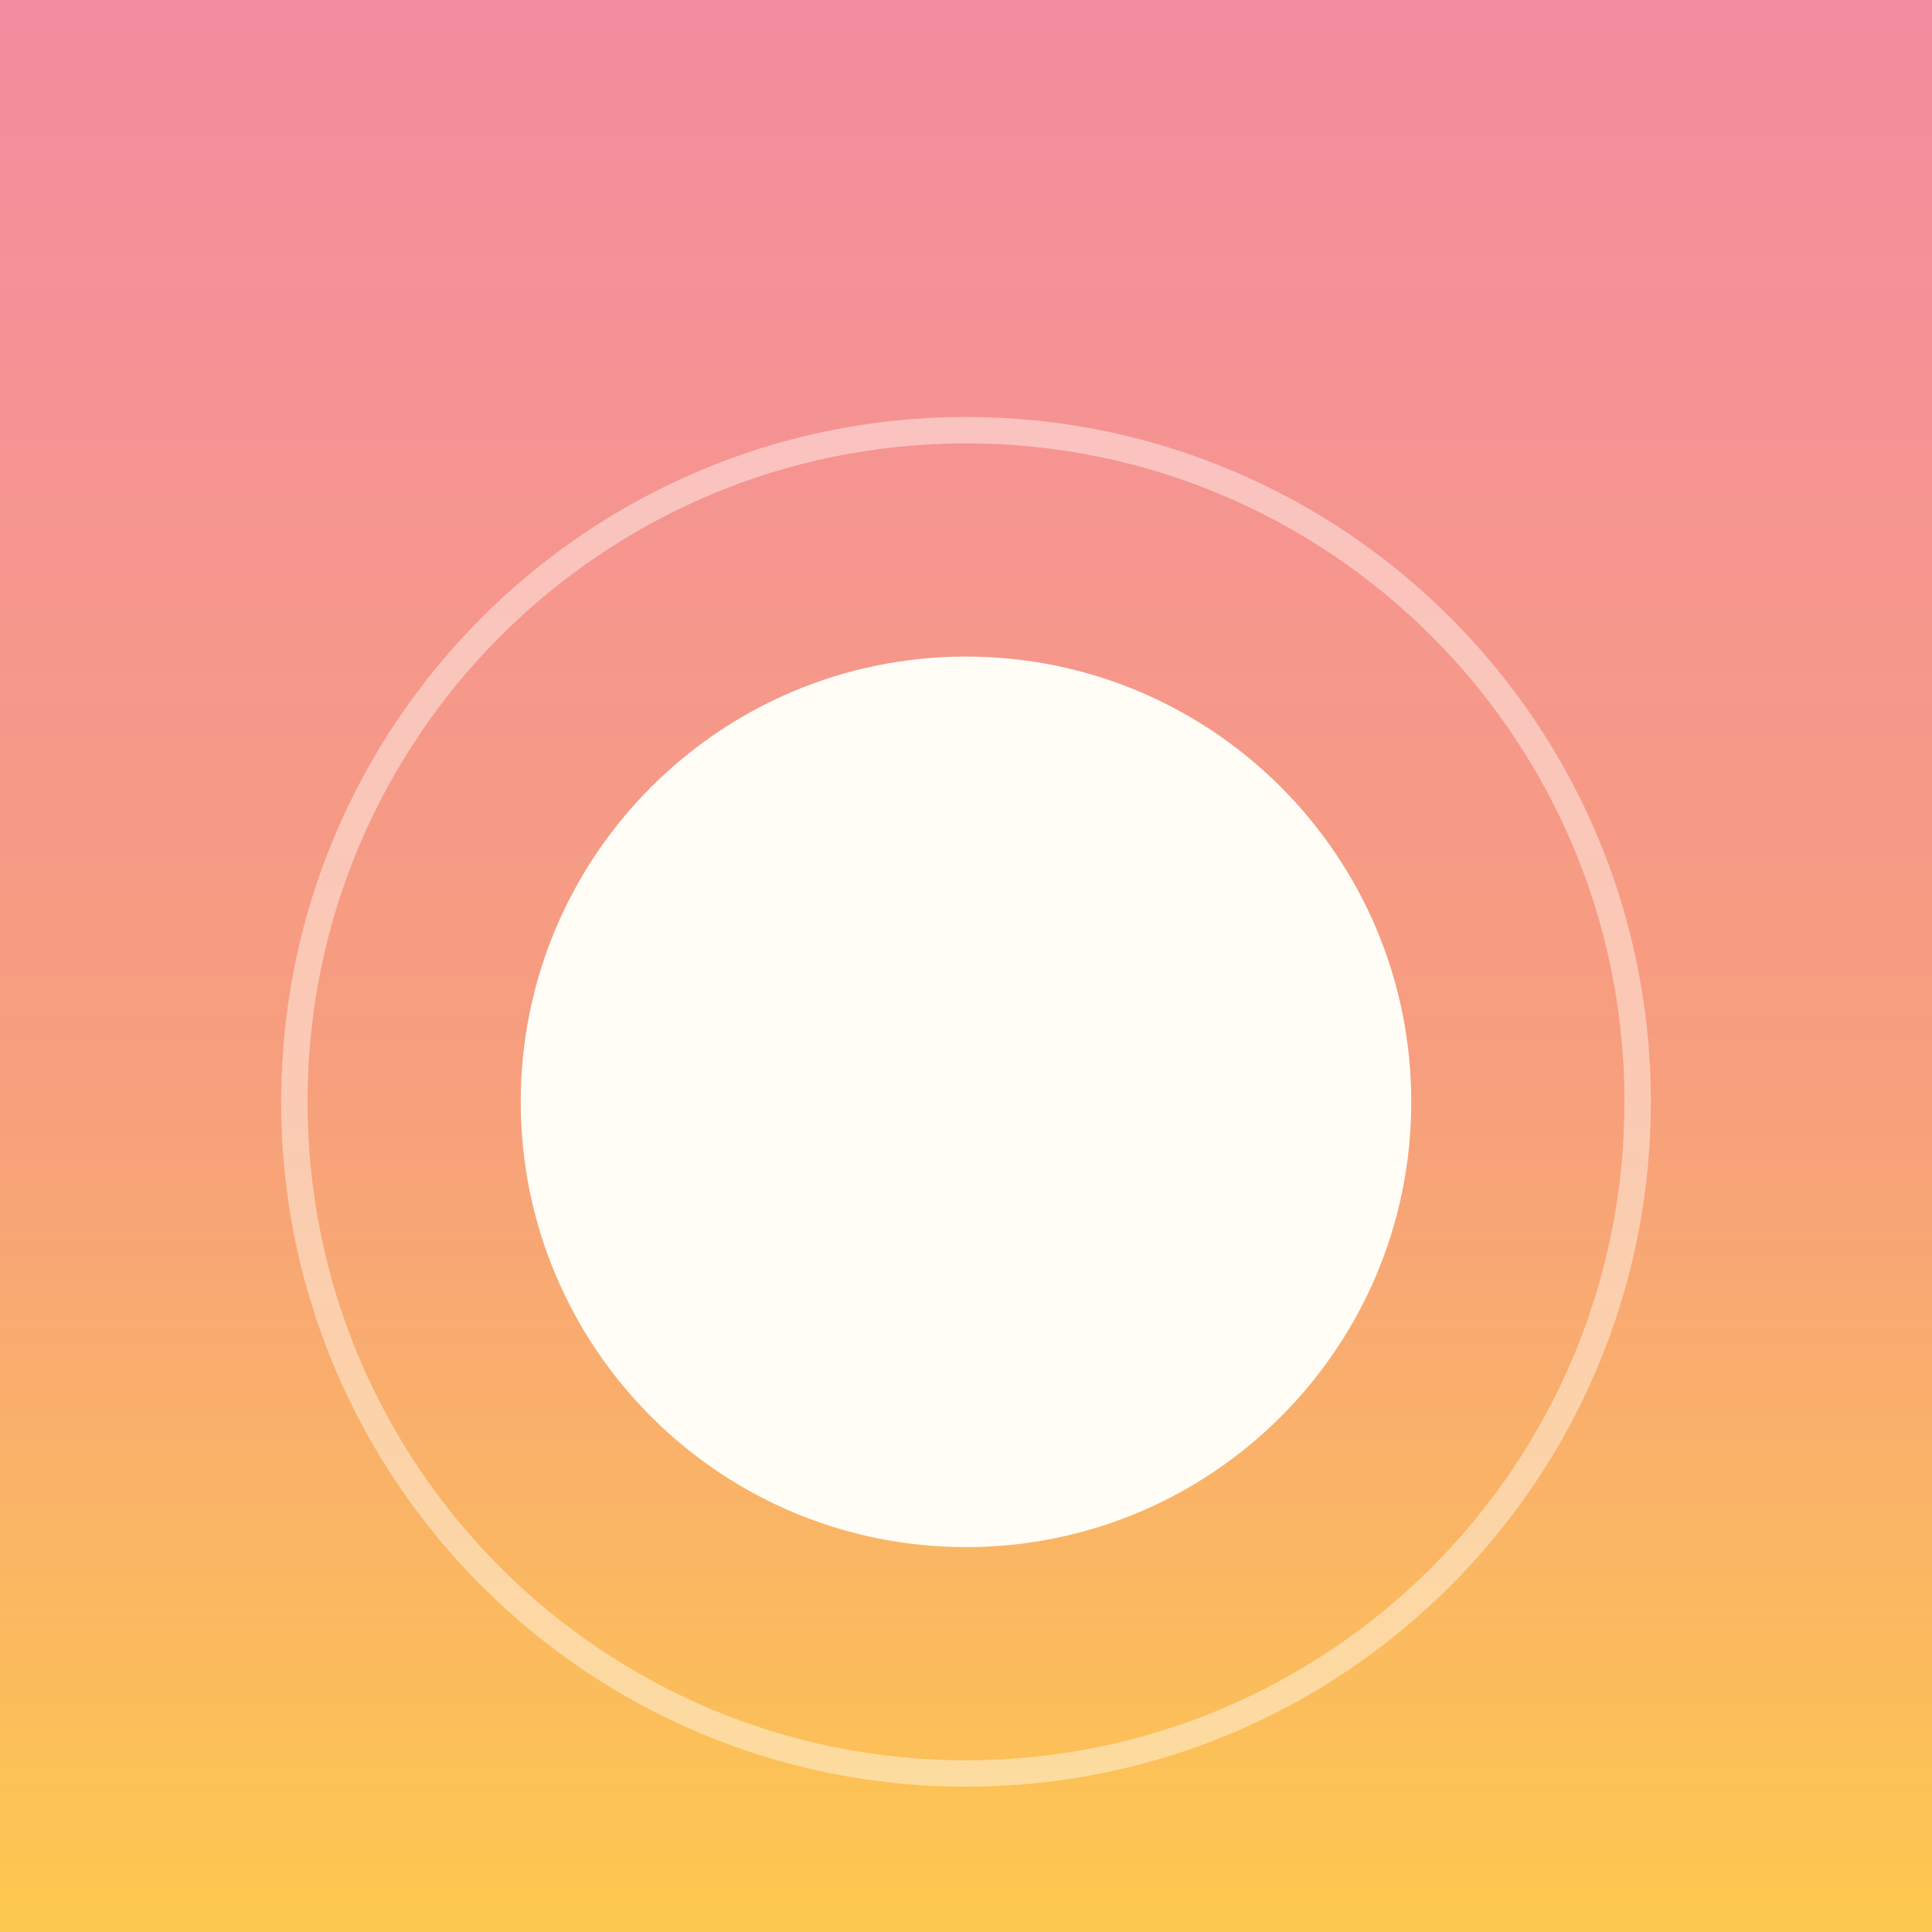
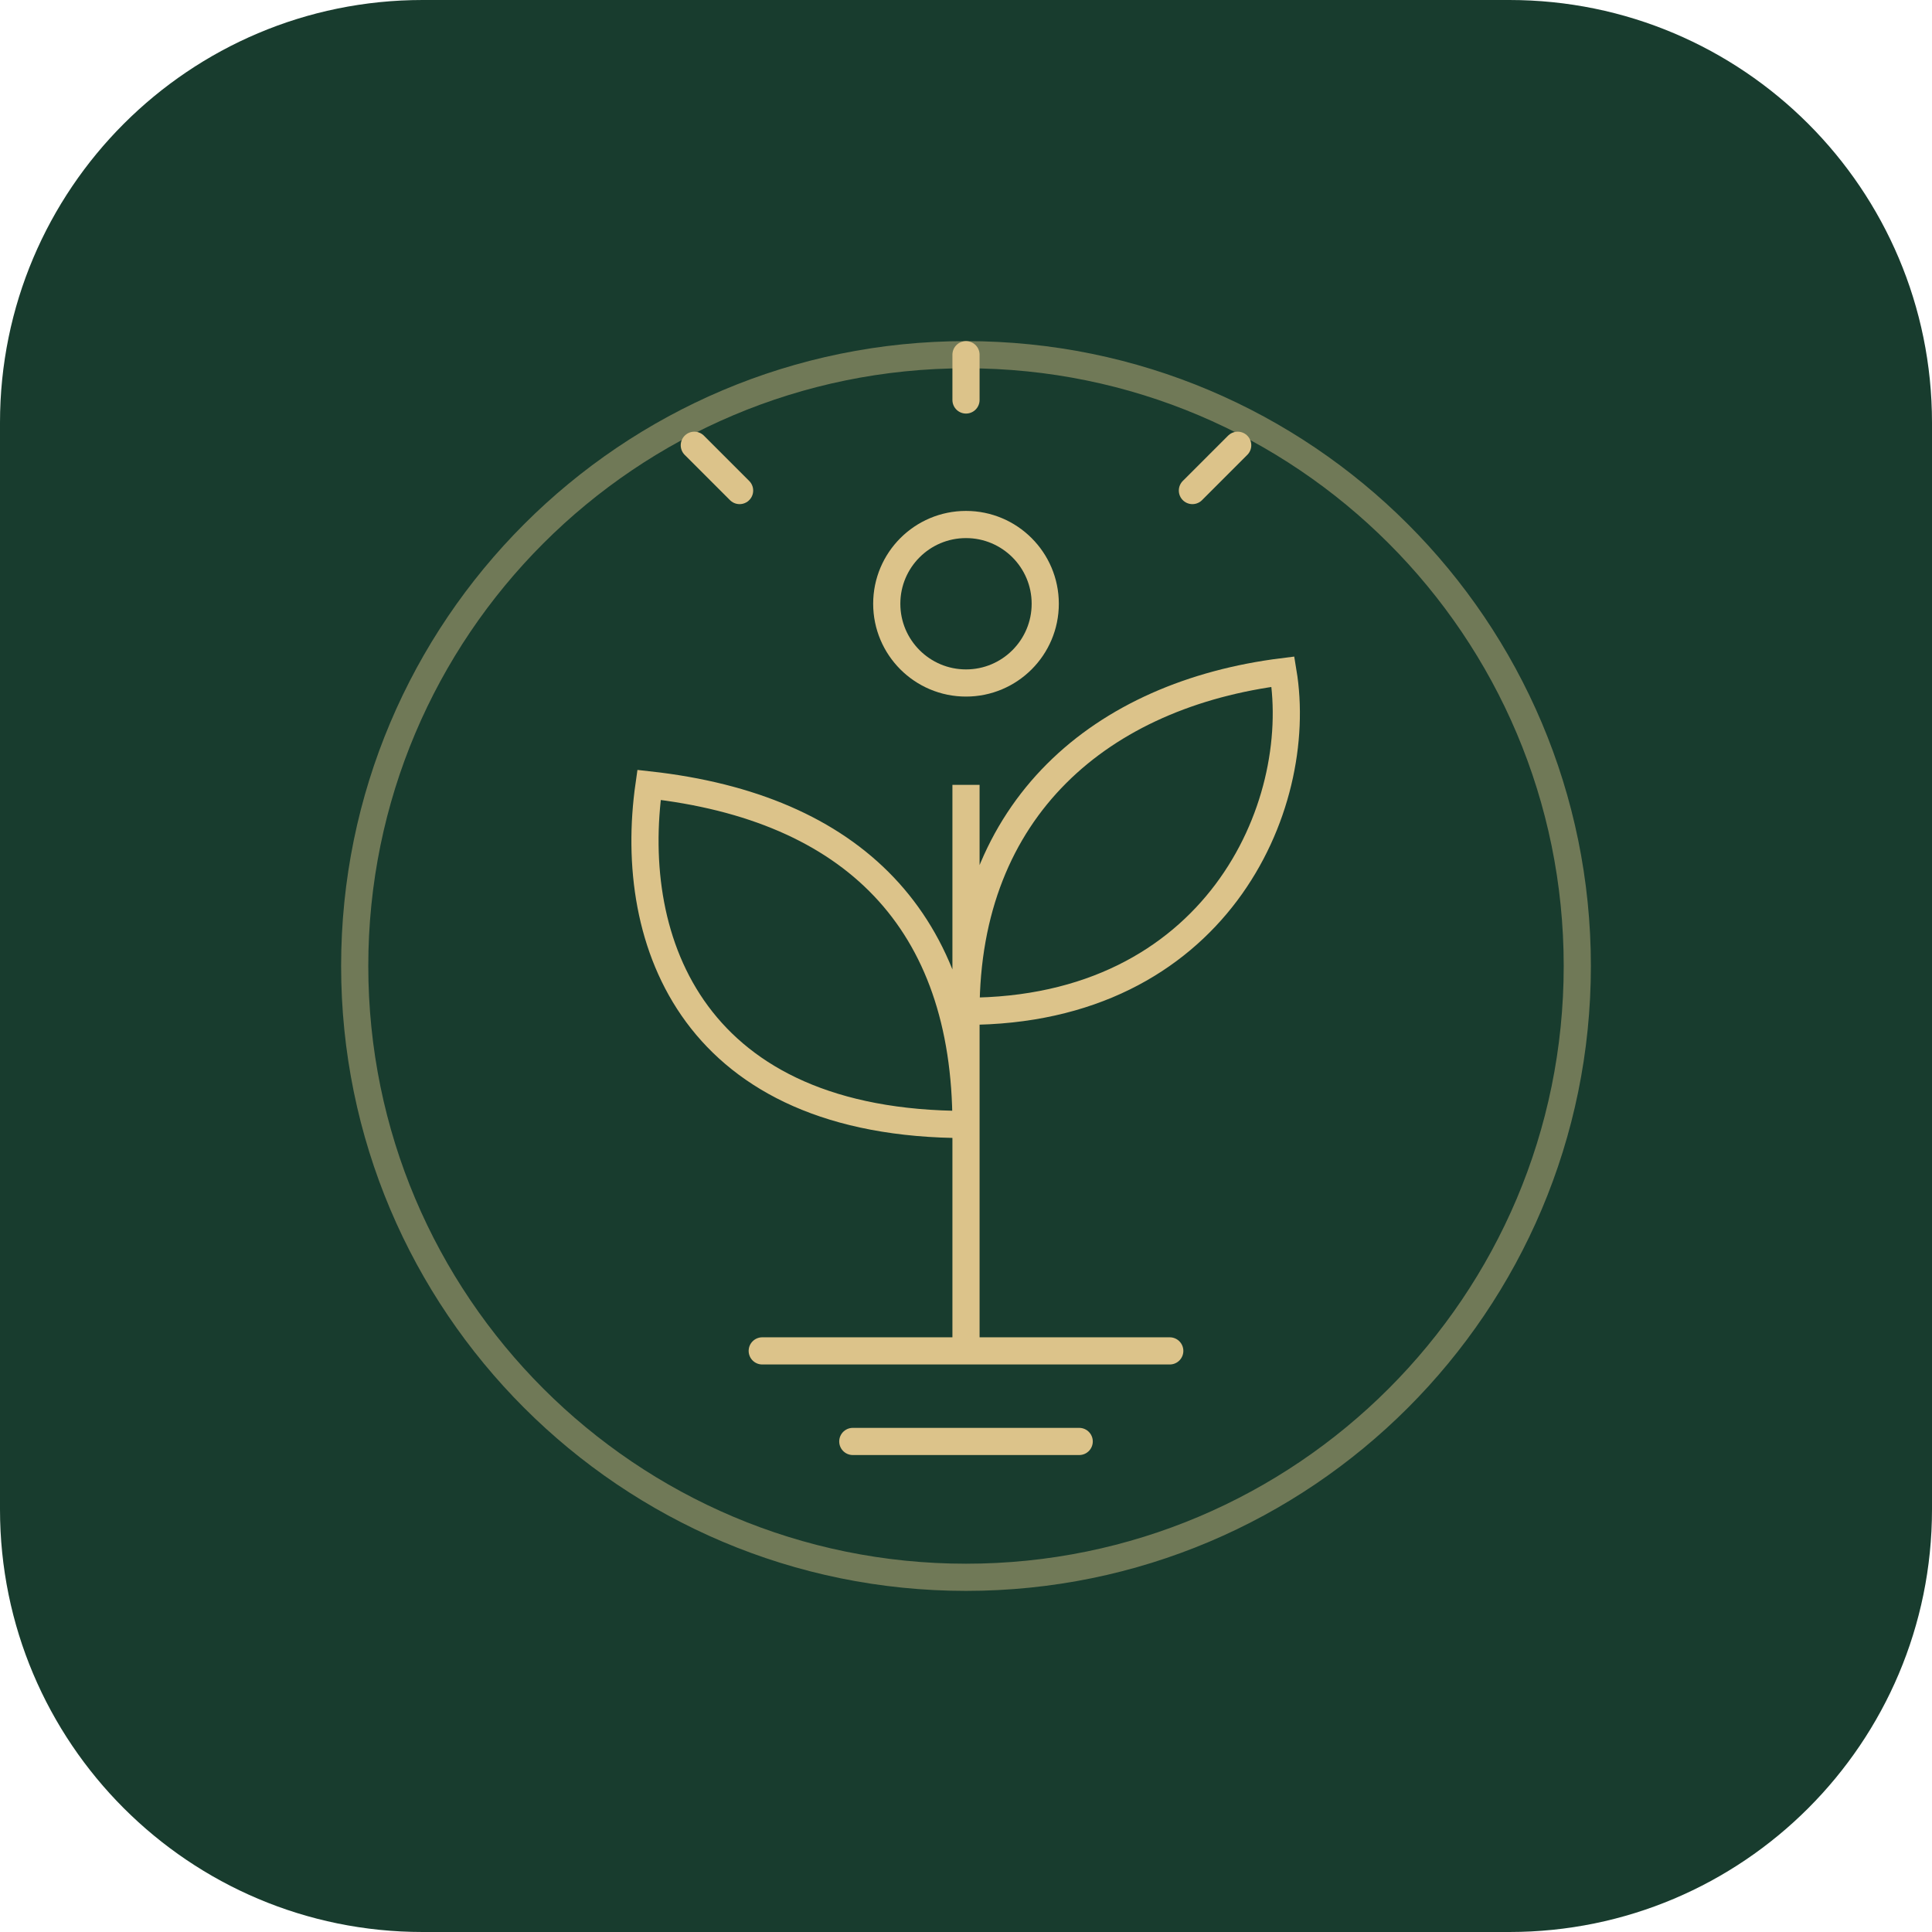
- <svg xmlns="http://www.w3.org/2000/svg" viewBox="0 0 512 512">
-   <defs>
-     <linearGradient id="sky" x1="0" y1="0" x2="0" y2="1">
-       <stop offset="0" stop-color="#F48CA0" />
-       <stop offset="0.55" stop-color="#F79E7E" />
-       <stop offset="1" stop-color="#FDC94E" />
-     </linearGradient>
-   </defs>
-   <rect width="512" height="512" fill="url(#sky)" />
-   <circle cx="256" cy="292" r="178" fill="none" stroke="#FFFDF6" stroke-opacity="0.45" stroke-width="7" />
-   <circle cx="256" cy="292" r="118" fill="#FFFDF6" />
+ <svg xmlns="http://www.w3.org/2000/svg" viewBox="0 0 512 512" width="512" height="512">
+   <rect width="512" height="512" rx="112" fill="#183c2e" />
+   <g transform="translate(64 64) scale(6)" fill="none" stroke="#dcc38a" stroke-width="1.2">
+     <circle cx="32" cy="32" r="27" opacity=".45" />
+     <path d="M32 49V24M32 39C20 39 17 31 18 24C27 25 32 30 32 39ZM32 34C43 34 47 25 46 19C38 20 32 25 32 34Z" />
+     <circle cx="32" cy="16" r="3.5" />
+     <path d="M32 7V5M22 11L20 9M42 11L44 9M23 49H41M27 53H37" stroke-linecap="round" />
+   </g>
</svg>
